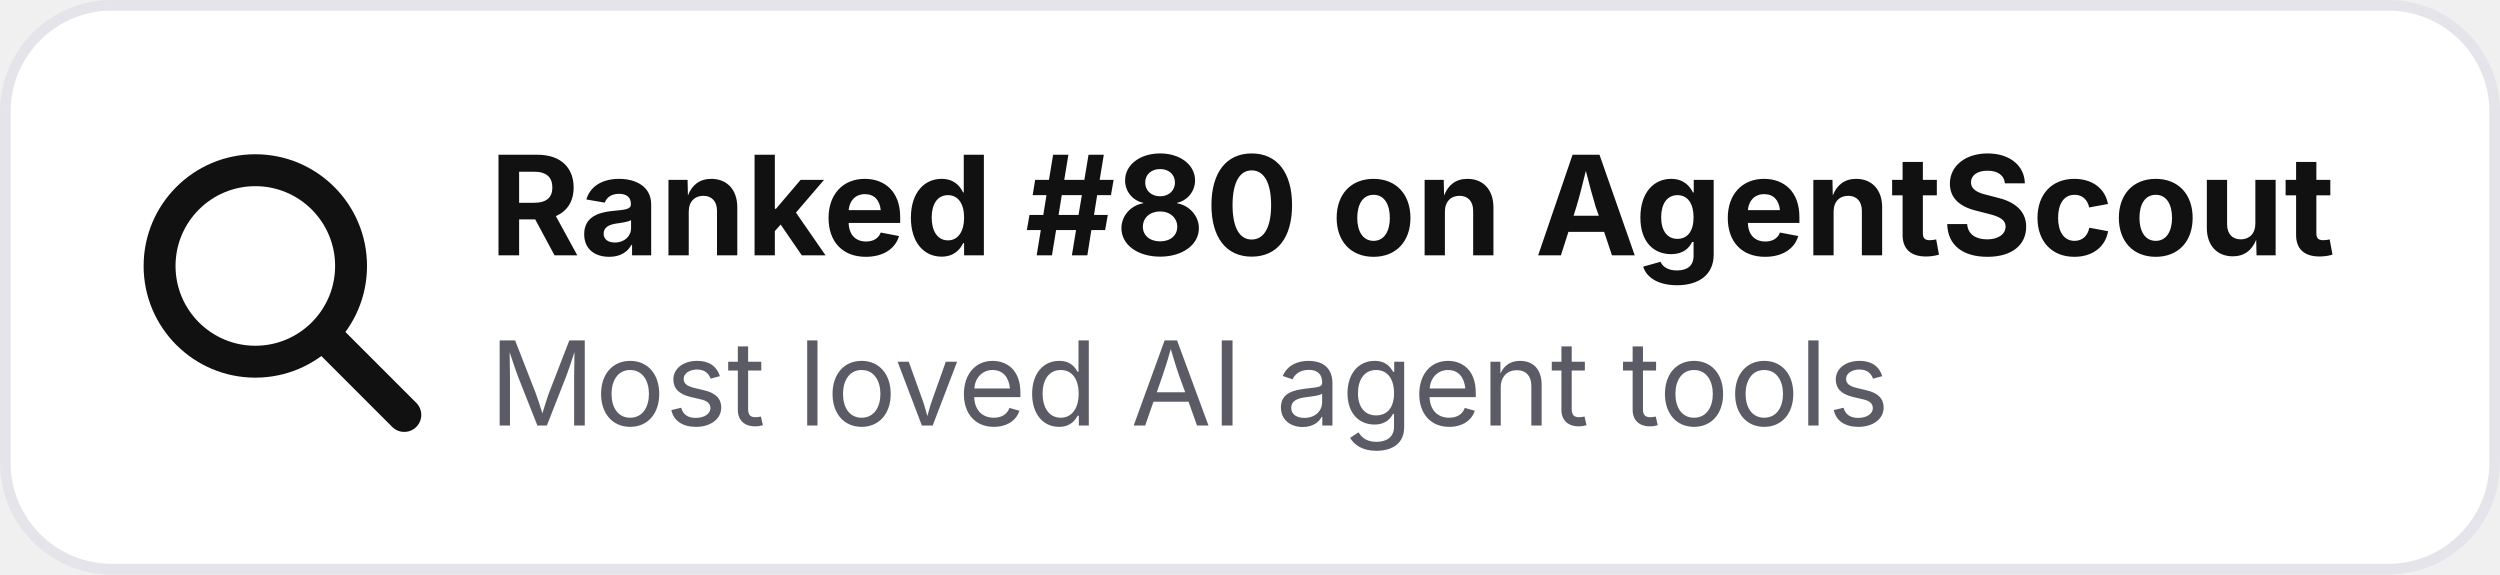
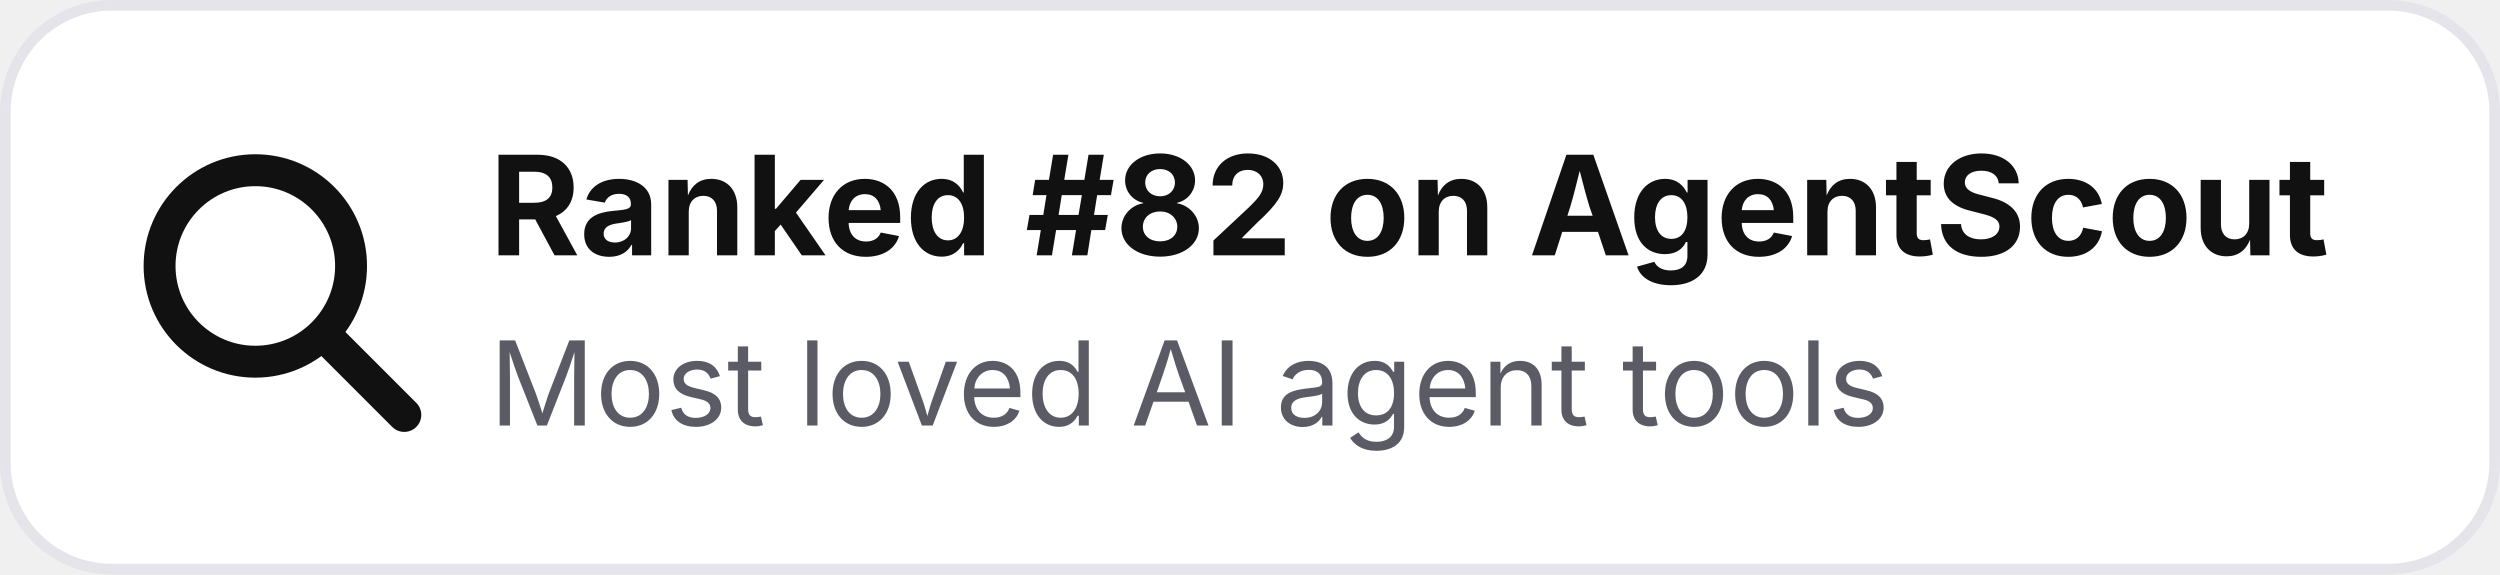
- <svg xmlns="http://www.w3.org/2000/svg" width="235" height="54" viewBox="0 0 235 54" role="img" aria-label="Ranked #80 on AgentScout">
+ <svg xmlns="http://www.w3.org/2000/svg" width="235" height="54" viewBox="0 0 235 54" role="img" aria-label="Ranked #82 on AgentScout">
  <rect x=".5" y=".5" width="234" height="53" rx="10" fill="#ffffff" stroke="#e4e4ea" />
  <circle cx="24" cy="25" r="9" fill="none" stroke="#111111" stroke-width="3" />
  <path d="M31 32l7 7" stroke="#111111" stroke-width="3.2" stroke-linecap="round" />
-   <text x="46" y="24" font-family="Inter,Segoe UI,Arial,sans-serif" font-size="13" font-weight="700" fill="#111111">Ranked #80 on AgentScout</text>
+   <text x="46" y="24" font-family="Inter,Segoe UI,Arial,sans-serif" font-size="13" font-weight="700" fill="#111111">Ranked #82 on AgentScout</text>
  <text x="46" y="40" font-family="Inter,Segoe UI,Arial,sans-serif" font-size="11" fill="#5b5b66">Most loved AI agent tools</text>
</svg>
